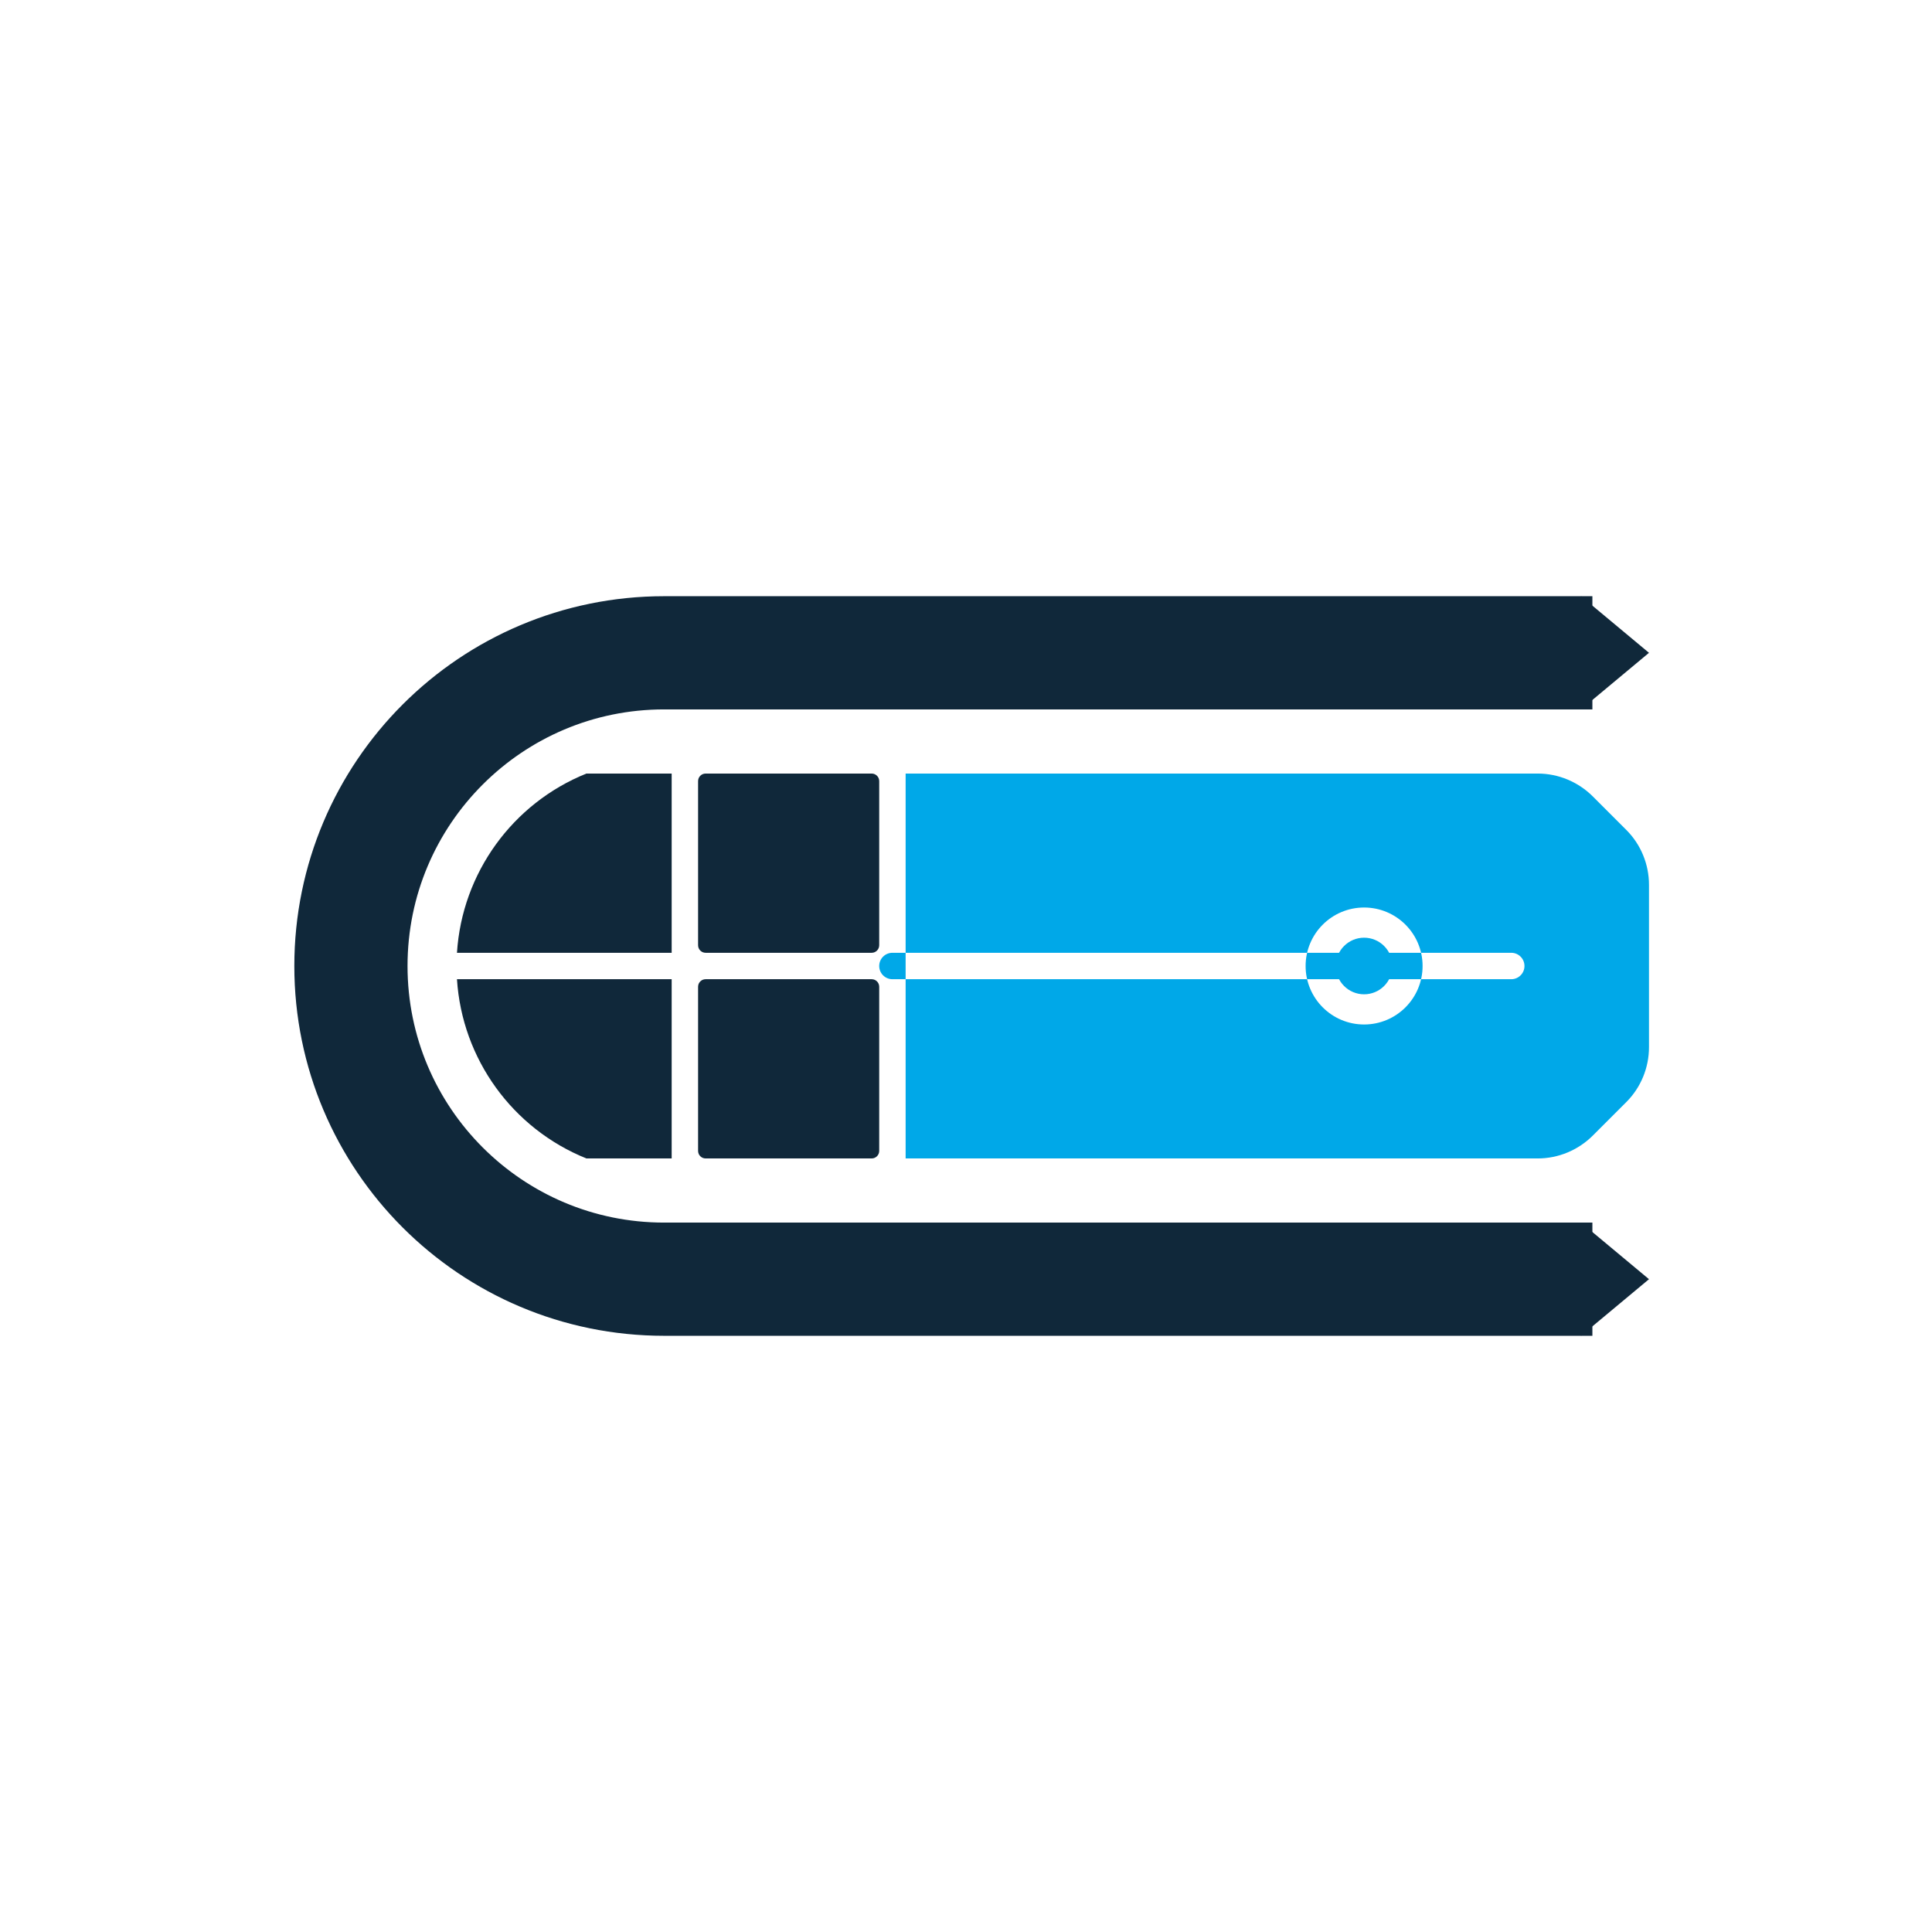
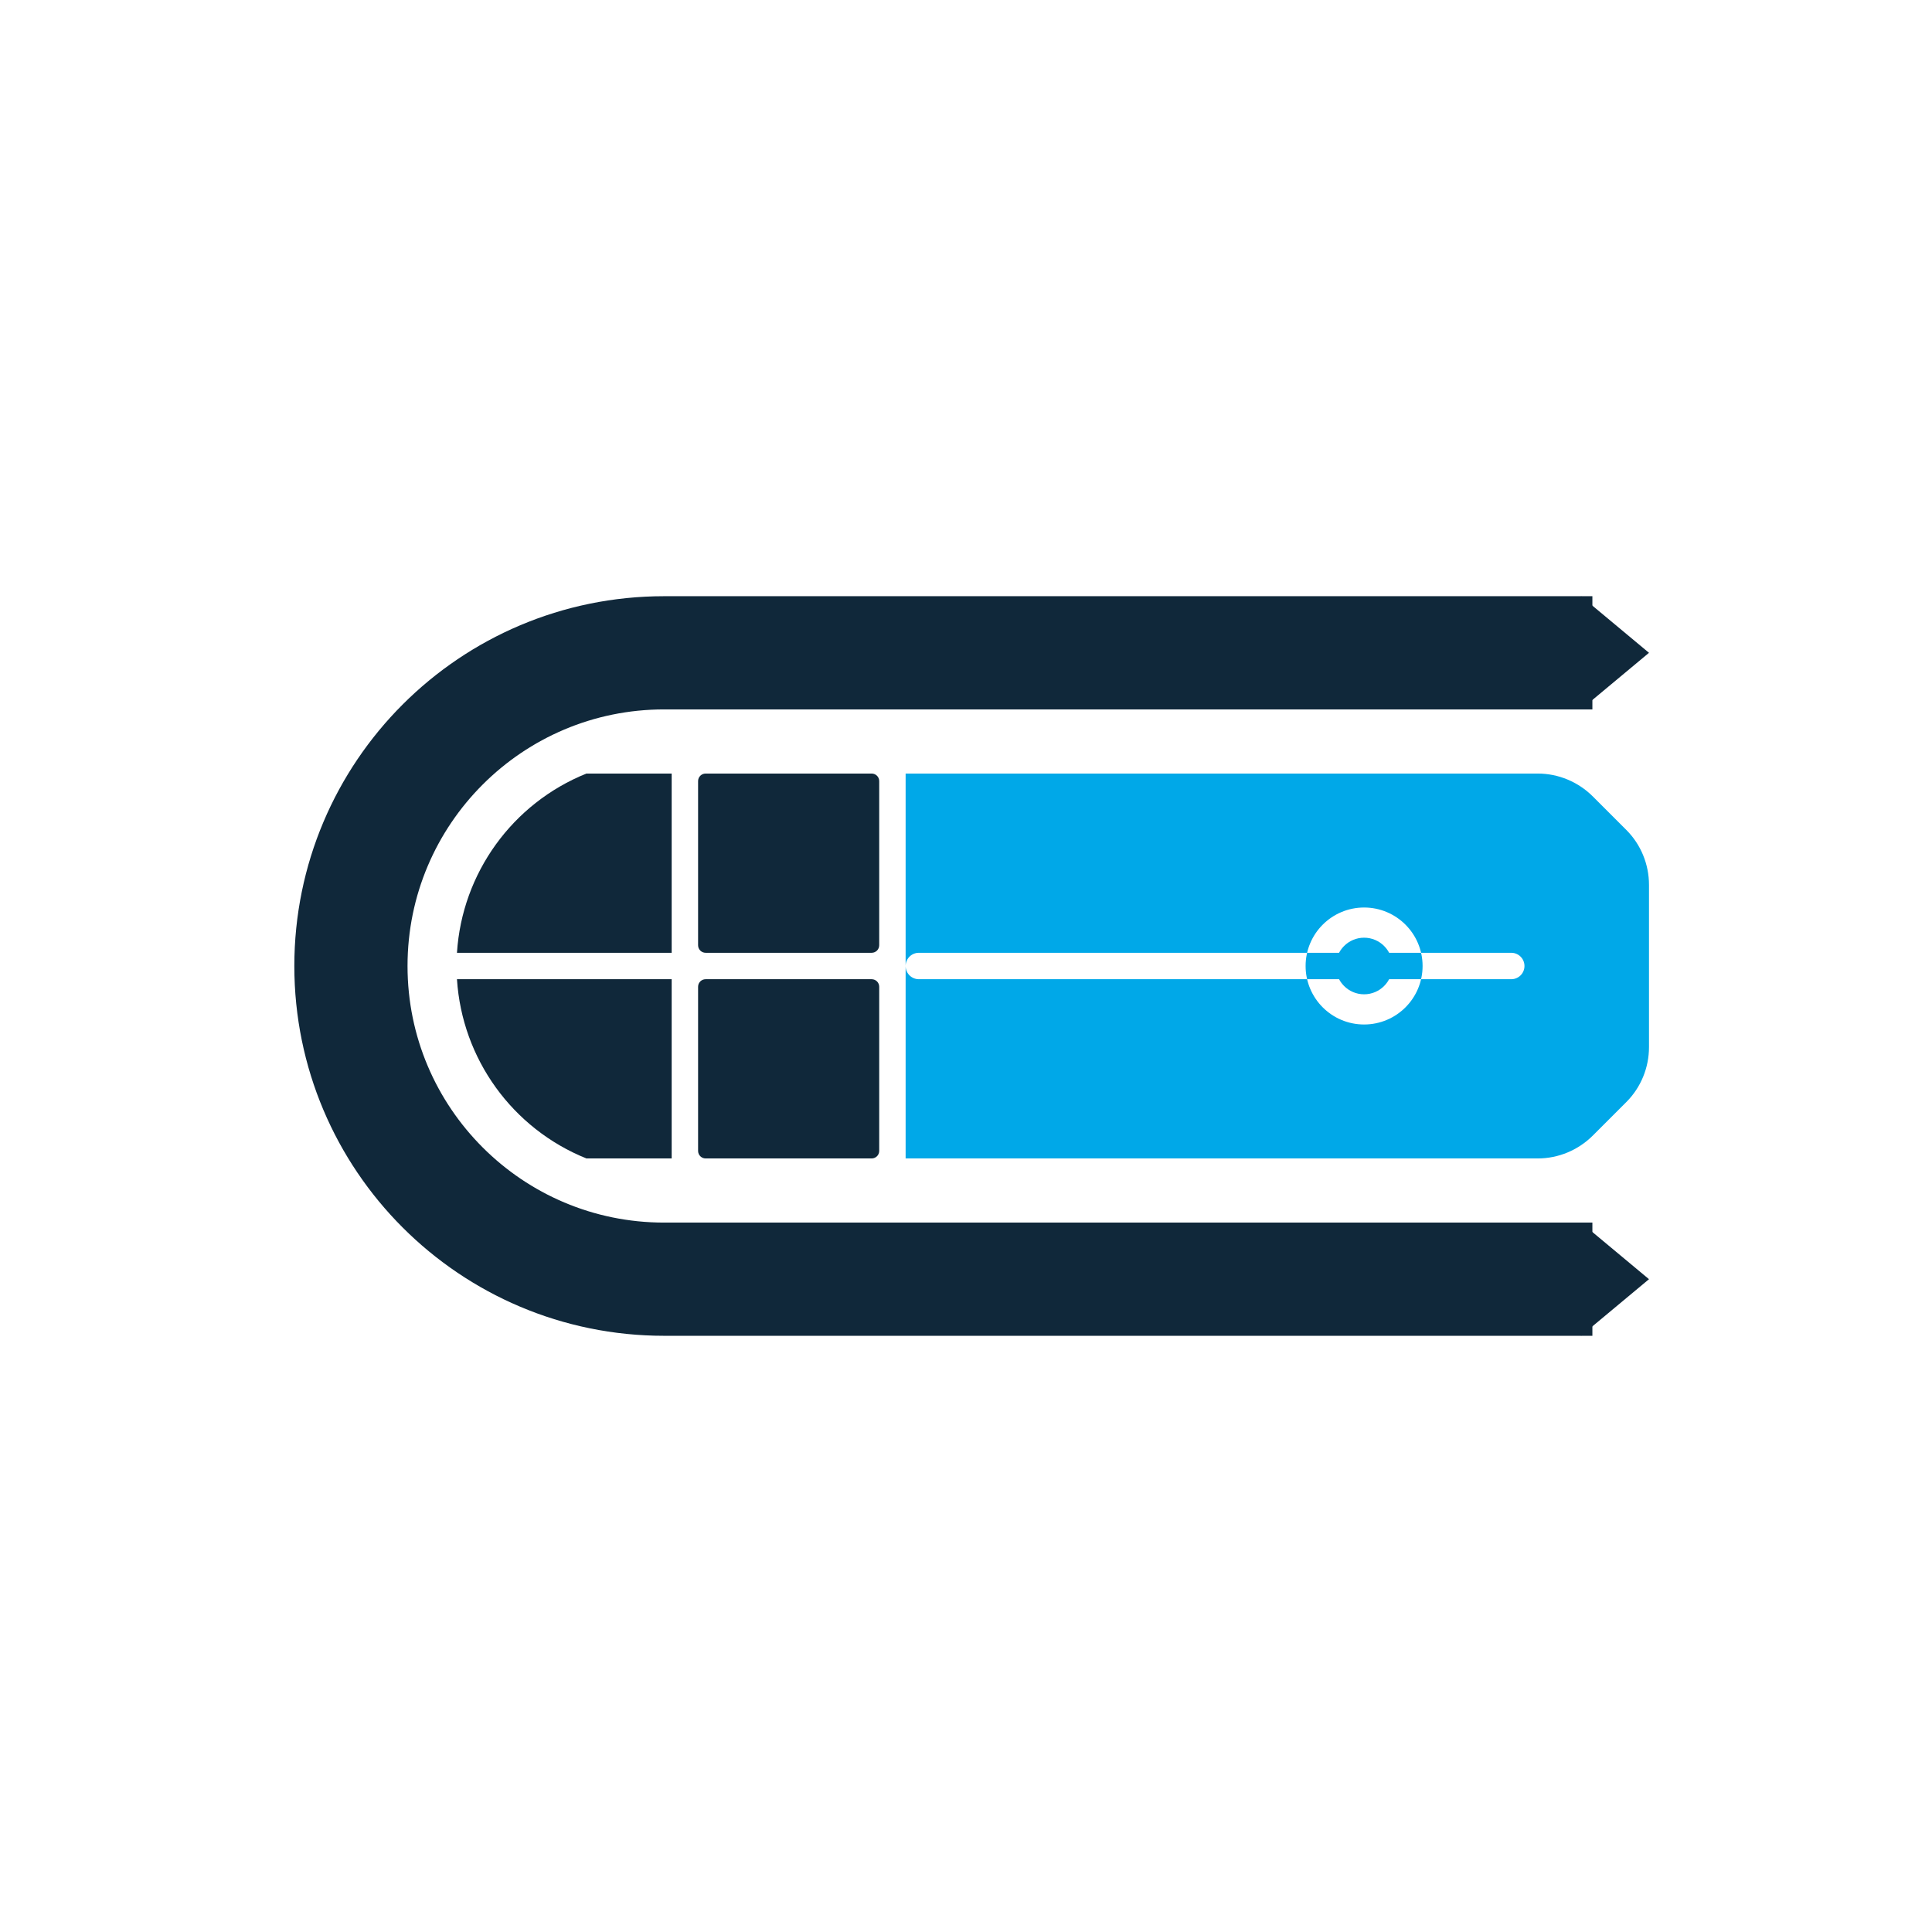
<svg xmlns="http://www.w3.org/2000/svg" viewBox="0 0 1024 1024" role="img" aria-labelledby="title desc" version="1.1" id="svg27">
  <defs id="defs6">
    <style id="style4">
      .navy { fill: #10283a; }
      .navy-stroke { fill: none; stroke: #10283a; stroke-width: 60; stroke-linecap: butt; stroke-linejoin: round; }
      .cyan { fill: #00a8e8; }
    </style>
  </defs>
  <g id="mark">
    <path class="navy-stroke" d="M 844 346 H 352 A 166 166 0 0 0 352 678 H 844" id="path8" />
    <path class="navy" d="M 838 316 L 874 346 L 838 376 Z" id="path10" />
    <path class="navy" d="M 838 648 L 874 678 L 838 708 Z" id="path12" />
    <path class="navy" d="       M 310.8 410       H 356       V 505       H 242.2       A 110 110 0 0 1 310.8 410       Z" id="path14" />
    <path class="navy" d="       M 242.2 519       H 356       V 614       H 310.8       A 110 110 0 0 1 242.2 519       Z" id="path16" />
    <rect class="navy" x="370" y="410" width="96" height="95" rx="4" id="rect18" />
    <rect class="navy" x="370" y="519" width="96" height="95" rx="4" id="rect20" />
-     <path class="cyan" fill-rule="evenodd" d="       M 480 410       H 815       C 826 410 836.5 414.4 844.3 422.2       L 862 439.9       C 869.7 447.6 874 458.1 874 469       V 555       C 874 565.9 869.7 576.4 862 584.1       L 844.3 601.8       C 836.5 609.6 826 614 815 614       H 480       Z        M 473 505       H 801       A 7 7 0 0 1 808 512       A 7 7 0 0 1 801 519       H 473       A 7 7 0 0 1 466 512       A 7 7 0 0 1 473 505       Z        M 754 512       A 31 31 0 1 1 692 512       A 31 31 0 1 1 754 512       Z" id="path22" />
+     <path class="cyan" fill-rule="evenodd" d="       M 480 410       H 815       C 826 410 836.5 414.4 844.3 422.2       L 862 439.9       C 869.7 447.6 874 458.1 874 469       V 555       C 874 565.9 869.7 576.4 862 584.1       L 844.3 601.8       C 836.5 609.6 826 614 815 614       H 480       Z        M 487 505       H 801       A 7 7 0 0 1 808 512       A 7 7 0 0 1 801 519       H 487       A 7 7 0 0 1 480 512       A 7 7 0 0 1 487 505       Z        M 754 512       A 31 31 0 1 1 692 512       A 31 31 0 1 1 754 512       Z" id="path22" />
    <circle class="cyan" cx="723" cy="512" r="15" id="circle24" />
  </g>
</svg>
